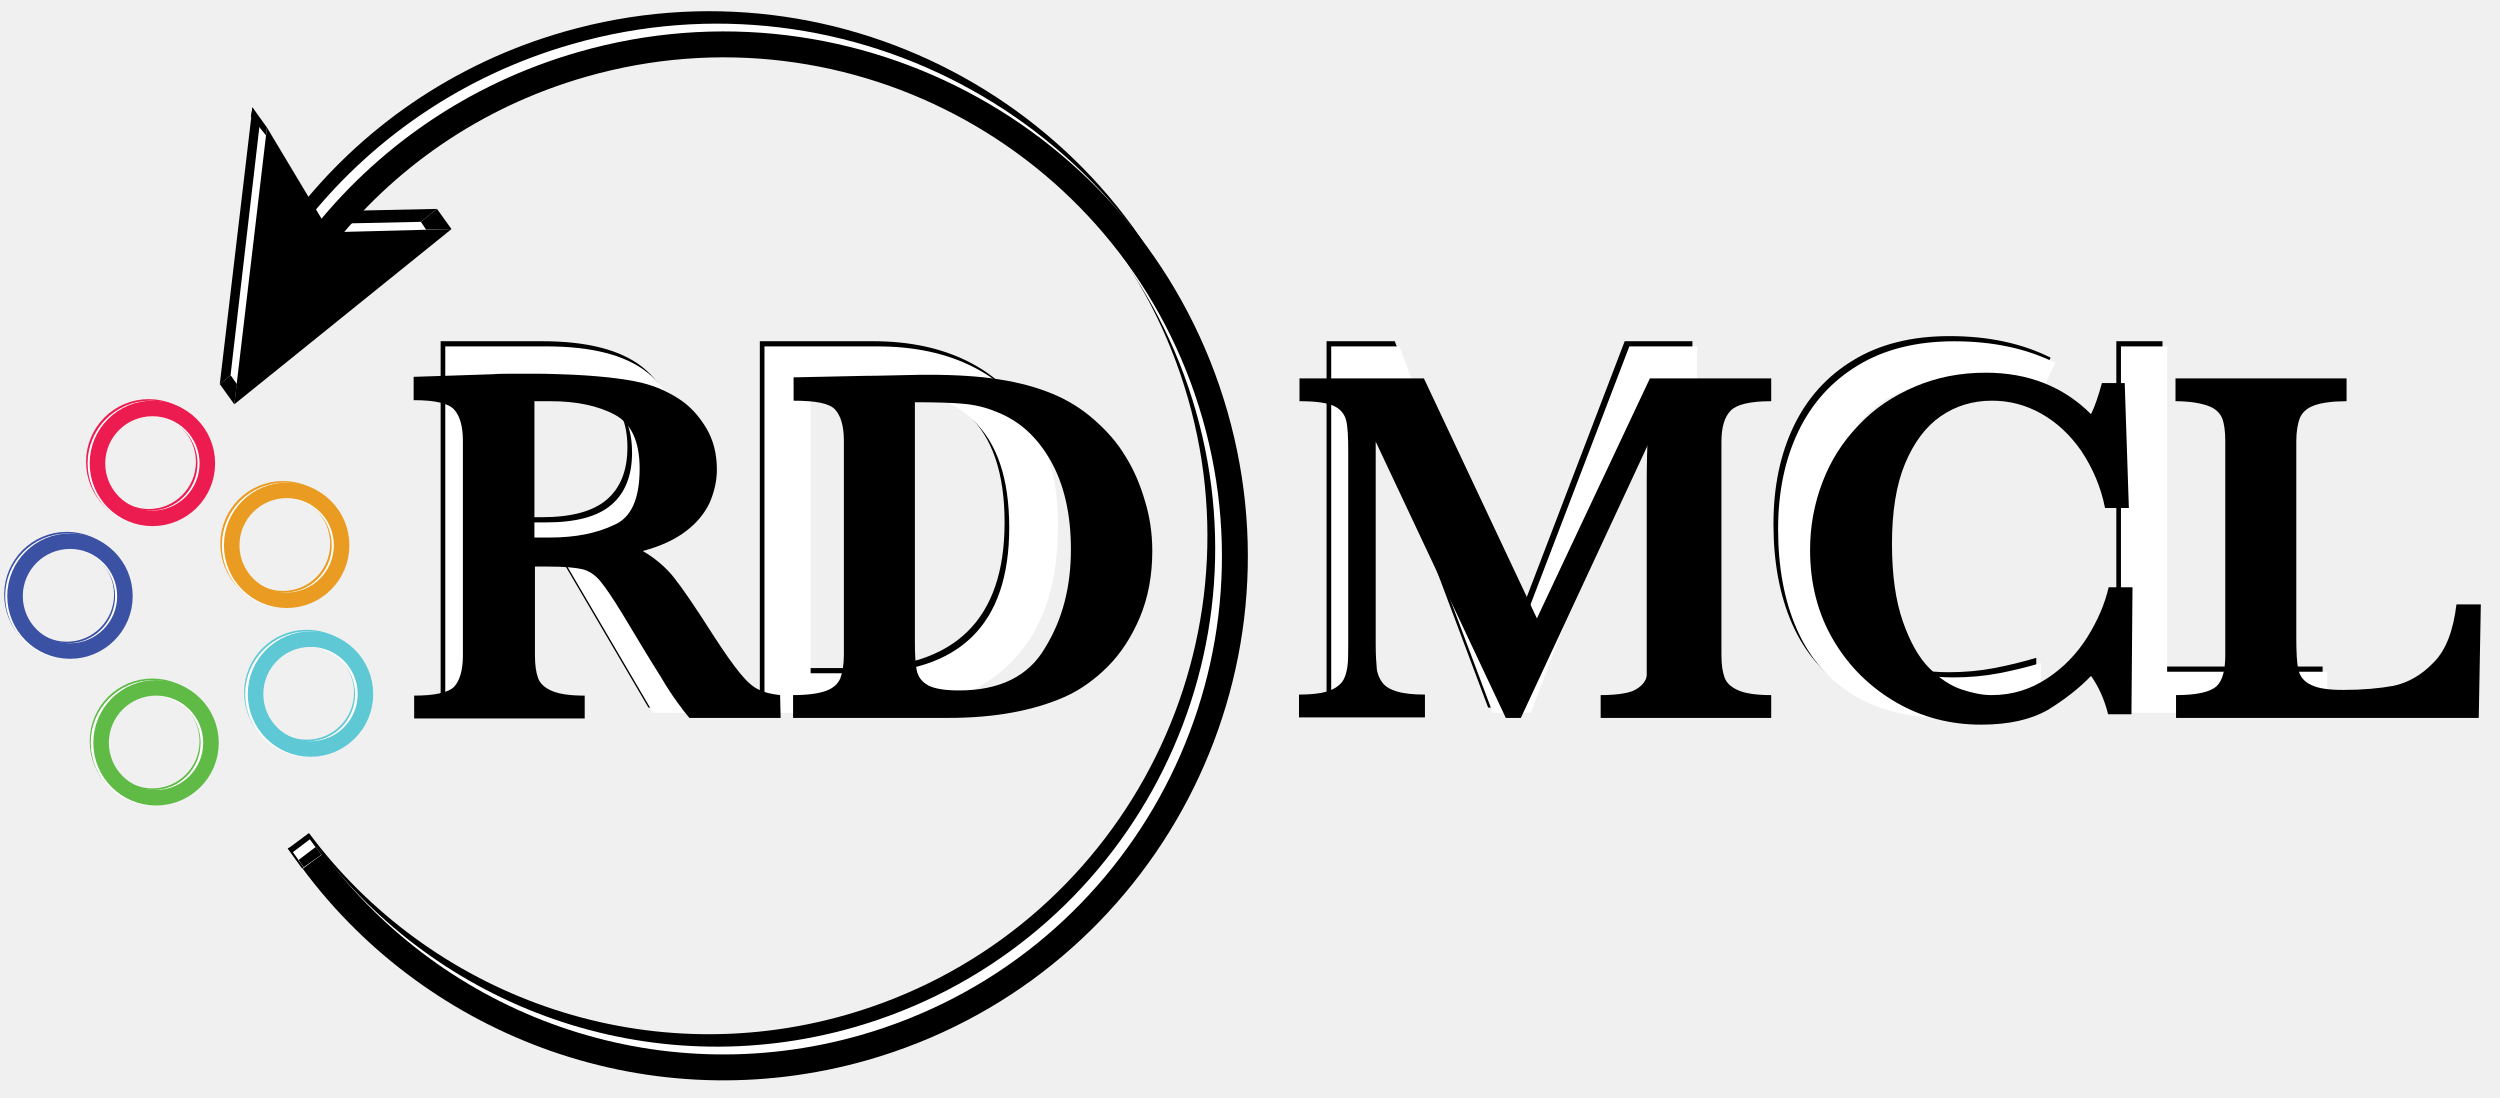
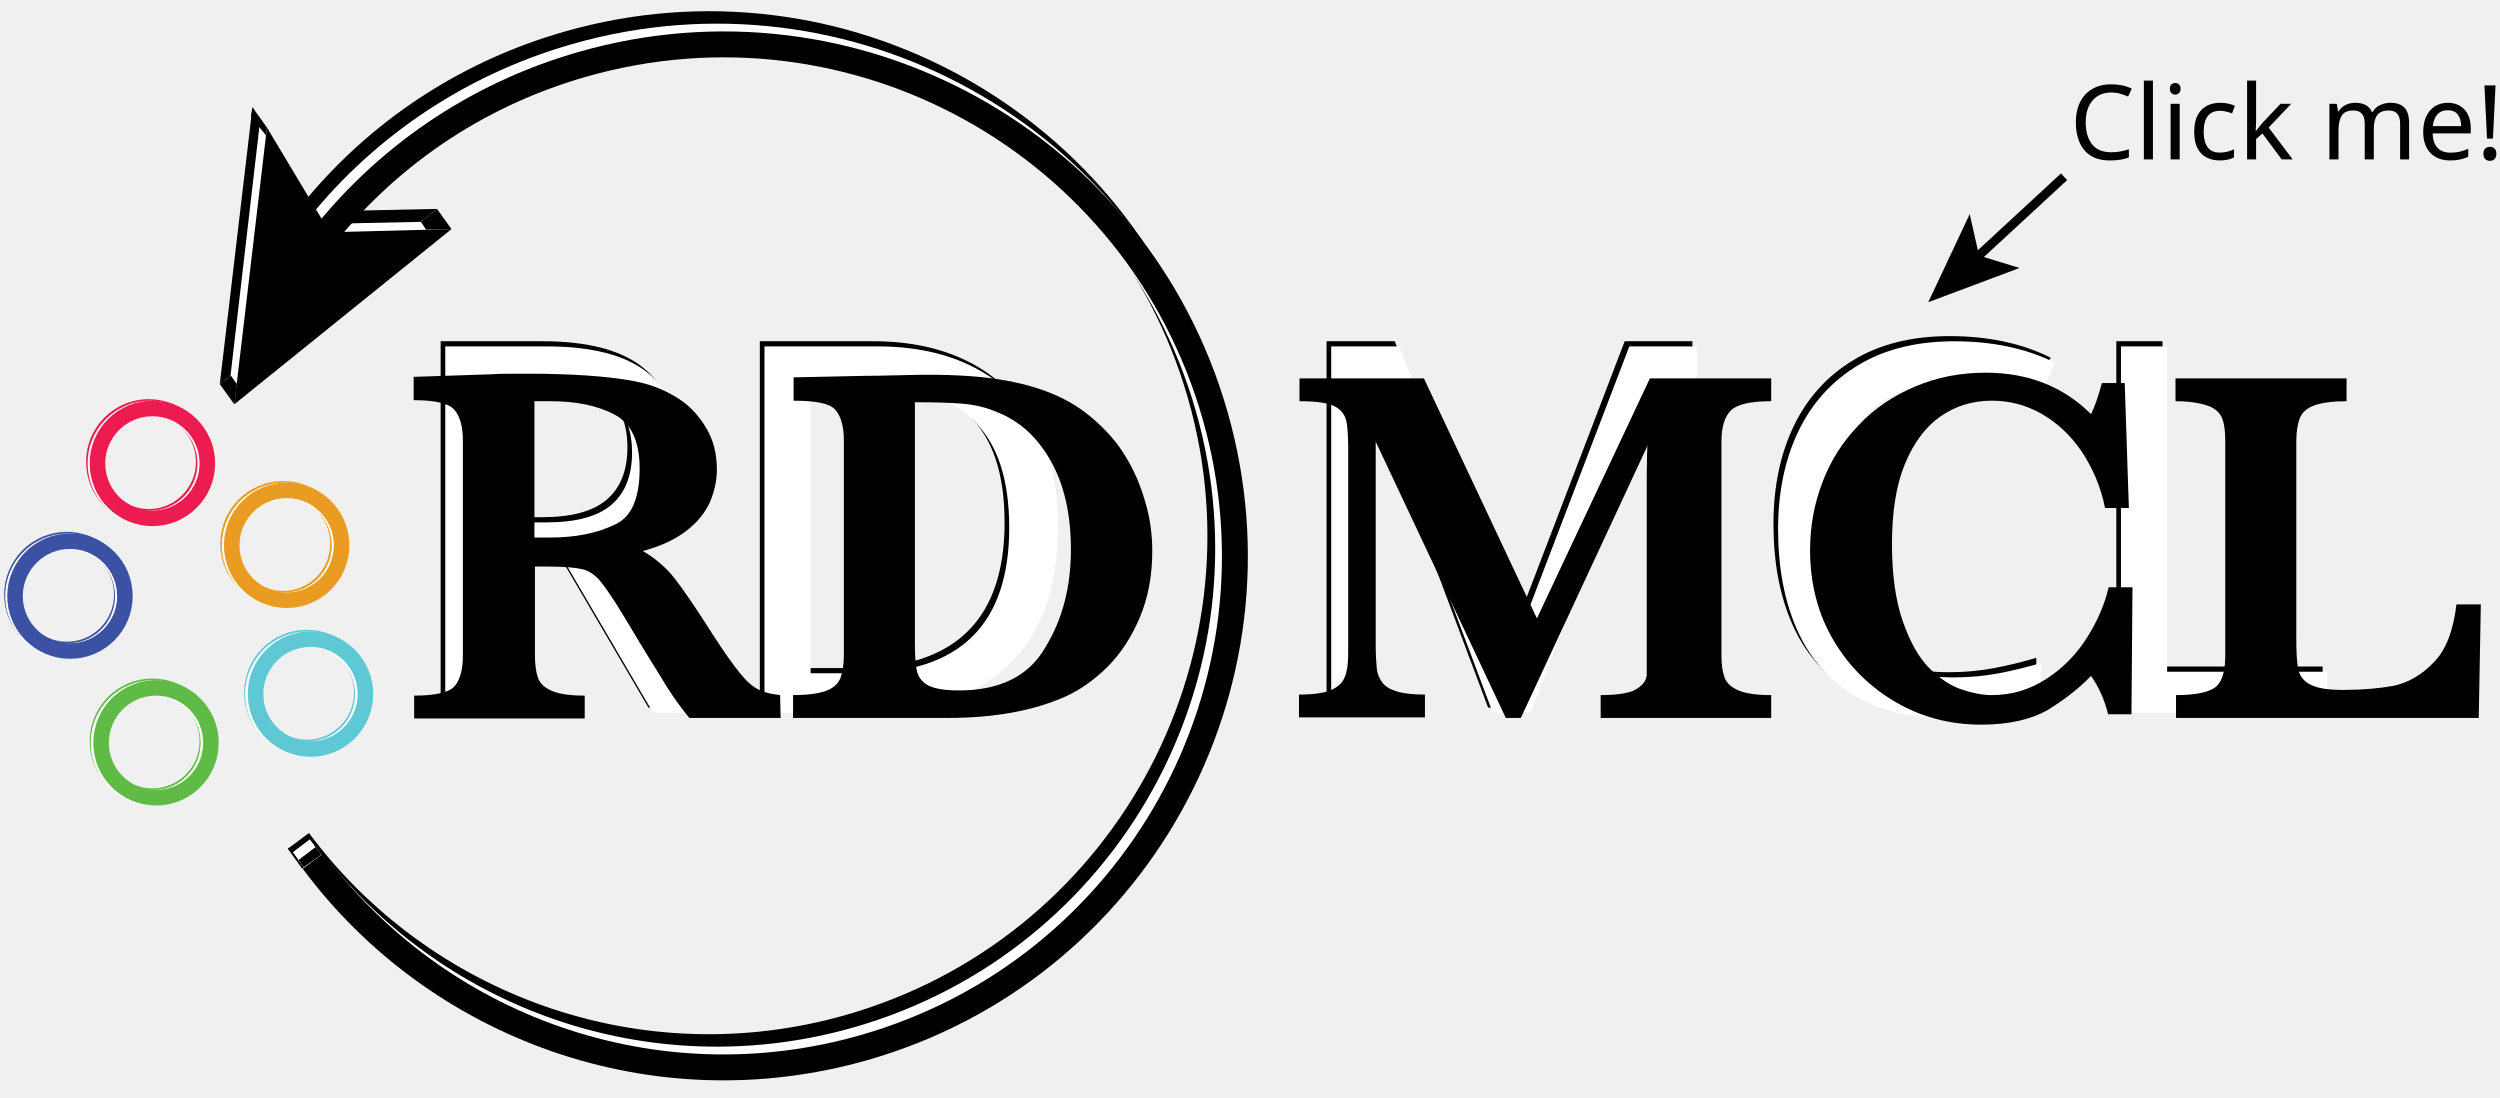
<svg xmlns="http://www.w3.org/2000/svg" version="1.1" id="Layer_1" x="0px" y="0px" viewBox="0 0 482.3 211.7" style="enable-background:new 0 0 482.3 211.7;" xml:space="preserve">
  <style type="text/css">
	.st0{fill:none;stroke:#3B51A3;stroke-width:3;stroke-miterlimit:10;}
	.st1{fill:none;stroke:#FFFFFF;stroke-width:3;stroke-miterlimit:10;}
	.st2{fill:none;stroke:#ED1C50;stroke-width:3;stroke-miterlimit:10;}
	.st3{fill:none;stroke:#EA9C22;stroke-width:3;stroke-miterlimit:10;}
	.st4{fill:none;stroke:#5EC8D5;stroke-width:3;stroke-miterlimit:10;}
	.st5{fill:none;stroke:#5FBB46;stroke-width:3;stroke-miterlimit:10;}
	.st6{font-family:'Baskerville-SemiBold';}
	.st7{font-size:99px;}
	.st8{fill:#FFFFFF;}
	.st9{fill:none;stroke:#000000;stroke-width:5;stroke-miterlimit:10;}
	.st10{fill:none;stroke:#FFFFFF;stroke-width:5;stroke-miterlimit:10;}
+ 	.st11{fill:none;stroke:#000000;stroke-width:1.75;stroke-miterlimit:10;}
+ 	.st12{font-family:'Futura-CondensedMedium';}
+ 	.st13{font-size:20px;}
</style>
  <circle class="st0" cx="12.9" cy="114.7" r="10.6" />
  <circle class="st1" cx="13.1" cy="115" r="10.6" />
  <circle class="st0" cx="13.5" cy="115" r="10.6" />
  <circle class="st2" cx="28.7" cy="89.1" r="10.6" />
  <circle class="st1" cx="29" cy="89.4" r="10.6" />
  <circle class="st2" cx="29.4" cy="89.4" r="10.6" />
  <circle class="st3" cx="54.6" cy="104.9" r="10.6" />
  <circle class="st1" cx="54.9" cy="105.2" r="10.6" />
  <circle class="st3" cx="55.3" cy="105.2" r="10.6" />
  <circle class="st4" cx="59.2" cy="133.6" r="10.6" />
  <circle class="st1" cx="59.4" cy="133.9" r="10.6" />
  <circle class="st4" cx="59.9" cy="133.9" r="10.6" />
  <circle class="st5" cx="29.4" cy="143" r="10.6" />
  <circle class="st1" cx="29.6" cy="143.3" r="10.6" />
  <circle class="st5" cx="30.1" cy="143.3" r="10.6" />
  <text transform="matrix(1 0 0 1 75.3989 136.5137)" class="st6 st7">RD</text>
  <text transform="matrix(1 0 0 1 246.3115 136.5137)" class="st6 st7">MCL</text>
  <text transform="matrix(1 0 0 1 76.2935 137.5137)" class="st8 st6 st7">RD</text>
  <text transform="matrix(1 0 0 1 247.2061 137.5137)" class="st8 st6 st7">MCL</text>
  <g>
-     <path class="st9" d="M58.8,42.8c12.4-16,29.8-28.3,50.8-34.3c52.4-15,107,15.3,122,67.7c15,52.4-15.3,107-67.7,122   c-40.6,11.6-82.5-4-106.3-36" />
+     <path class="st9" d="M58.8,42.8c12.4-16,29.8-28.3,50.8-34.3c52.4-15,107,15.3,122,67.7s-15.3,107-67.7,122   c-40.6,11.6-82.5-4-106.3-36" />
    <g>
      <polygon points="42.4,74.1 84.3,40.3 60.8,40.8 48.7,20.7   " />
    </g>
  </g>
  <g>
-     <path d="M150.6,138.5H133c-0.6-0.7-1.4-1.7-2.4-3.1c-1-1.4-2-2.9-3.1-4.8c-1.1-1.8-2.1-3.3-2.8-4.5l-4.4-7.3   c-2-3.3-3.5-5.5-4.5-6.7c-1-1.2-2.2-2-3.5-2.3c-1.3-0.3-3.5-0.5-6.6-0.5h-2.5v17.1c0,1.8,0.2,3.3,0.6,4.4s1.3,1.9,2.7,2.5   c1.4,0.6,3.5,0.9,6.3,0.9v4.4H79.9v-4.4c4,0,6.6-0.6,7.7-1.7c1.1-1.2,1.7-3.2,1.7-6V85c0-2.8-0.6-4.8-1.7-6   c-1.1-1.2-3.7-1.8-7.8-1.8v-4.5L95,72.2c1.2-0.1,2.5-0.1,4-0.1c1.5,0,2.9,0,4.2,0c1,0,2.7,0,5,0.1c3.3,0.1,6.3,0.3,9.1,0.6   c2.8,0.3,5.1,0.7,6.7,1.1c2.4,0.6,4.7,1.6,6.9,3c2.2,1.4,3.9,3.3,5.3,5.6s2.1,5,2.1,8.1c0,2.2-0.5,4.3-1.4,6.4   c-1,2.1-2.5,3.9-4.6,5.5c-2.1,1.6-4.9,2.9-8.3,3.8c2.4,1.4,4.4,3.1,6,5.1c1.6,2,4.2,5.8,7.7,11.3c2,3.1,3.7,5.5,5,7.1   c1.3,1.6,2.5,2.7,3.6,3.2c1.1,0.6,2.5,0.9,4.2,1.1L150.6,138.5L150.6,138.5z M123.4,90.4c0-5.2-1.6-8.7-4.8-10.4s-7.3-2.6-12.4-2.6   c-0.7,0-1.3,0-1.7,0c-0.4,0-0.9,0-1.4,0v26.3h3c4.9,0,8.9-0.8,12.3-2.4C121.8,99.9,123.4,96.2,123.4,90.4z" />
-     <path d="M222.3,106.3c0,4.7-0.8,9-2.4,12.8c-1.6,3.8-3.7,7-6.2,9.5c-2.5,2.5-5.3,4.5-8.2,5.8c-6.1,2.7-13.6,4.1-22.5,4.1H153v-4.4   c2.8,0,4.9-0.3,6.3-0.8c1.4-0.5,2.3-1.3,2.8-2.4c0.4-1.1,0.7-2.6,0.7-4.5V85c0-2.8-0.6-4.8-1.7-6s-3.8-1.7-8-1.7v-4.5l14.1-0.3   c0.5,0,2.4,0,5.9-0.1c3.4-0.1,5.4-0.1,6-0.1c5.4,0,9.9,0.3,13.7,0.9s7.2,1.5,10.3,2.8c2.9,1.2,5.5,2.8,7.9,4.9   c2.4,2.1,4.5,4.4,6.1,7.1c1.7,2.7,2.9,5.6,3.8,8.7C221.8,99.6,222.3,102.9,222.3,106.3z M206.6,106c0-6.8-1.3-12.5-3.9-17.1   c-2.6-4.6-6.1-7.8-10.6-9.5c-1.9-0.8-4-1.3-6.2-1.5c-2.2-0.2-5.3-0.3-9.4-0.3v46.1c0,2.6,0.1,4.6,0.4,5.8c0.3,1.2,1,2.1,2.3,2.8   c1.3,0.6,3.2,0.9,5.8,0.9c7.8,0,13.4-2.7,16.6-8.2C205,119.5,206.6,113.2,206.6,106z" />
+     <path d="M150.6,138.5H133c-0.6-0.7-1.4-1.7-2.4-3.1c-1-1.4-2-2.9-3.1-4.8c-1.1-1.8-2.1-3.3-2.8-4.5l-4.4-7.3   c-2-3.3-3.5-5.5-4.5-6.7s-2.2-2-3.5-2.3s-3.5-0.5-6.6-0.5h-2.5v17.1c0,1.8,0.2,3.3,0.6,4.4s1.3,1.9,2.7,2.5   c1.4,0.6,3.5,0.9,6.3,0.9v4.4H79.9v-4.4c4,0,6.6-0.6,7.7-1.7c1.1-1.2,1.7-3.2,1.7-6V85c0-2.8-0.6-4.8-1.7-6s-3.7-1.8-7.8-1.8v-4.5   L95,72.2c1.2-0.1,2.5-0.1,4-0.1s2.9,0,4.2,0c1,0,2.7,0,5,0.1c3.3,0.1,6.3,0.3,9.1,0.6c2.8,0.3,5.1,0.7,6.7,1.1   c2.4,0.6,4.7,1.6,6.9,3s3.9,3.3,5.3,5.6s2.1,5,2.1,8.1c0,2.2-0.5,4.3-1.4,6.4c-1,2.1-2.5,3.9-4.6,5.5s-4.9,2.9-8.3,3.8   c2.4,1.4,4.4,3.1,6,5.1s4.2,5.8,7.7,11.3c2,3.1,3.7,5.5,5,7.1s2.5,2.7,3.6,3.2c1.1,0.6,2.5,0.9,4.2,1.1L150.6,138.5L150.6,138.5z    M123.4,90.4c0-5.2-1.6-8.7-4.8-10.4s-7.3-2.6-12.4-2.6c-0.7,0-1.3,0-1.7,0c-0.4,0-0.9,0-1.4,0v26.3h3c4.9,0,8.9-0.8,12.3-2.4   C121.8,99.9,123.4,96.2,123.4,90.4z" />
+     <path d="M222.3,106.3c0,4.7-0.8,9-2.4,12.8c-1.6,3.8-3.7,7-6.2,9.5s-5.3,4.5-8.2,5.8c-6.1,2.7-13.6,4.1-22.5,4.1h-30v-4.4   c2.8,0,4.9-0.3,6.3-0.8c1.4-0.5,2.3-1.3,2.8-2.4c0.4-1.1,0.7-2.6,0.7-4.5V85c0-2.8-0.6-4.8-1.7-6s-3.8-1.7-8-1.7v-4.5l14.1-0.3   c0.5,0,2.4,0,5.9-0.1c3.4-0.1,5.4-0.1,6-0.1c5.4,0,9.9,0.3,13.7,0.9s7.2,1.5,10.3,2.8c2.9,1.2,5.5,2.8,7.9,4.9s4.5,4.4,6.1,7.1   c1.7,2.7,2.9,5.6,3.8,8.7C221.8,99.6,222.3,102.9,222.3,106.3z M206.6,106c0-6.8-1.3-12.5-3.9-17.1c-2.6-4.6-6.1-7.8-10.6-9.5   c-1.9-0.8-4-1.3-6.2-1.5s-5.3-0.3-9.4-0.3v46.1c0,2.6,0.1,4.6,0.4,5.8c0.3,1.2,1,2.1,2.3,2.8c1.3,0.6,3.2,0.9,5.8,0.9   c7.8,0,13.4-2.7,16.6-8.2C205,119.5,206.6,113.2,206.6,106z" />
  </g>
  <g>
-     <path d="M341.7,138.5h-32.9v-4.4c2.8,0,4.9-0.3,6.2-0.8c1.3-0.6,2.2-1.4,2.6-2.5c0.4-1.1,0.6-2.6,0.6-4.4V85.2l-24.8,53.3h-2.9   l-25.1-53.3v39c0,2.1,0.1,3.6,0.2,4.7c0.1,1.1,0.5,2,1.1,2.8c0.6,0.8,1.5,1.3,2.8,1.7c1.3,0.4,3.1,0.6,5.4,0.6v4.4h-24.3v-4.4   c2.3,0,4.1-0.2,5.4-0.6c1.3-0.4,2.2-1,2.8-1.7s0.9-1.7,1.1-2.8s0.2-2.7,0.2-4.7V87.1c0-2.8-0.1-4.8-0.4-6c-0.3-1.2-1.1-2.2-2.4-2.8   c-1.3-0.6-3.5-0.9-6.6-0.9V73h24l21.8,46.3L318.3,73h23.4v4.4c-4,0-6.6,0.6-7.8,1.8c-1.2,1.2-1.8,3.2-1.8,6v41.2   c0,1.8,0.2,3.2,0.6,4.3c0.4,1.1,1.3,1.9,2.7,2.5c1.4,0.6,3.5,0.9,6.3,0.9L341.7,138.5L341.7,138.5z" />
-     <path d="M411.2,137.8h-4.5c-0.7-2.8-1.8-5.3-3.3-7.4c-2.4,2.5-5.3,4.7-8.4,6.6c-3.2,1.8-7.4,2.8-12.8,2.8c-5.9,0-11.4-1.4-16.4-4.3   c-5-2.9-9.1-6.9-12.1-12c-3-5.1-4.5-10.9-4.5-17.4c0-4.6,0.8-8.9,2.4-13.1c1.6-4.2,3.9-7.8,7-11c3-3.2,6.6-5.6,10.8-7.4   c4.2-1.8,8.7-2.7,13.7-2.7c8.2,0,15,2.7,20.3,8c0.7-1.4,1.4-3.4,2.1-6h4.4l0.8,24.1h-4.6c-0.8-4.1-2.4-7.7-4.5-10.9   c-2.2-3.2-4.8-5.6-7.8-7.3c-3-1.7-6.2-2.5-9.5-2.5c-3.7,0-7,1-9.9,3c-2.9,2-5.2,5.1-6.9,9.2c-1.7,4.1-2.5,9.3-2.5,15.4   c0,6,0.7,11,2.1,15c1.4,4,3.1,7,5.1,9c2,2,4.1,3.4,6.2,4.1c2.1,0.7,4,1.1,5.8,1.1c4,0,7.5-1.1,10.7-3.2c3.2-2.1,5.8-4.8,7.8-8   c2-3.2,3.4-6.5,4.1-9.6h4.6L411.2,137.8L411.2,137.8z" />
-     <path d="M478.6,116.6l-0.4,21.9h-58.4v-4.4c4,0,6.6-0.6,7.8-1.7s1.7-3.2,1.7-6V85.1c0-1.9-0.2-3.4-0.6-4.4c-0.4-1-1.3-1.9-2.7-2.4   s-3.5-0.9-6.3-0.9V73h33v4.4c-2.7,0-4.8,0.3-6.2,0.8c-1.4,0.5-2.3,1.3-2.8,2.4c-0.4,1-0.7,2.6-0.7,4.5v37.7c0,3,0.1,5.1,0.4,6.4   c0.3,1.3,1.1,2.3,2.4,2.9c1.3,0.7,3.4,1,6.3,1c3.7,0,7-0.3,9.7-0.8c2.8-0.6,5.4-2.1,7.7-4.5c2.4-2.4,3.8-6.2,4.4-11.2L478.6,116.6   L478.6,116.6z" />
+     <path d="M341.7,138.5h-32.9v-4.4c2.8,0,4.9-0.3,6.2-0.8c1.3-0.6,2.2-1.4,2.6-2.5s0.6-2.6,0.6-4.4V85.2l-24.8,53.3h-2.9l-25.1-53.3   v39c0,2.1,0.1,3.6,0.2,4.7c0.1,1.1,0.5,2,1.1,2.8s1.5,1.3,2.8,1.7s3.1,0.6,5.4,0.6v4.4h-24.3V134c2.3,0,4.1-0.2,5.4-0.6   c1.3-0.4,2.2-1,2.8-1.7s0.9-1.7,1.1-2.8s0.2-2.7,0.2-4.7V87.1c0-2.8-0.1-4.8-0.4-6s-1.1-2.2-2.4-2.8c-1.3-0.6-3.5-0.9-6.6-0.9V73   h24l21.8,46.3L318.3,73h23.4v4.4c-4,0-6.6,0.6-7.8,1.8c-1.2,1.2-1.8,3.2-1.8,6v41.2c0,1.8,0.2,3.2,0.6,4.3s1.3,1.9,2.7,2.5   c1.4,0.6,3.5,0.9,6.3,0.9V138.5L341.7,138.5z" />
+     <path d="M411.2,137.8h-4.5c-0.7-2.8-1.8-5.3-3.3-7.4c-2.4,2.5-5.3,4.7-8.4,6.6c-3.2,1.8-7.4,2.8-12.8,2.8c-5.9,0-11.4-1.4-16.4-4.3   c-5-2.9-9.1-6.9-12.1-12c-3-5.1-4.5-10.9-4.5-17.4c0-4.6,0.8-8.9,2.4-13.1s3.9-7.8,7-11c3-3.2,6.6-5.6,10.8-7.4   c4.2-1.8,8.7-2.7,13.7-2.7c8.2,0,15,2.7,20.3,8c0.7-1.4,1.4-3.4,2.1-6h4.4l0.8,24.1h-4.6c-0.8-4.1-2.4-7.7-4.5-10.9   c-2.2-3.2-4.8-5.6-7.8-7.3c-3-1.7-6.2-2.5-9.5-2.5c-3.7,0-7,1-9.9,3s-5.2,5.1-6.9,9.2c-1.7,4.1-2.5,9.3-2.5,15.4c0,6,0.7,11,2.1,15   s3.1,7,5.1,9s4.1,3.4,6.2,4.1c2.1,0.7,4,1.1,5.8,1.1c4,0,7.5-1.1,10.7-3.2c3.2-2.1,5.8-4.8,7.8-8s3.4-6.5,4.1-9.6h4.6L411.2,137.8   L411.2,137.8z" />
+     <path d="M478.6,116.6l-0.4,21.9h-58.4v-4.4c4,0,6.6-0.6,7.8-1.7s1.7-3.2,1.7-6V85.1c0-1.9-0.2-3.4-0.6-4.4s-1.3-1.9-2.7-2.4   s-3.5-0.9-6.3-0.9V73h33v4.4c-2.7,0-4.8,0.3-6.2,0.8c-1.4,0.5-2.3,1.3-2.8,2.4c-0.4,1-0.7,2.6-0.7,4.5v37.7c0,3,0.1,5.1,0.4,6.4   c0.3,1.3,1.1,2.3,2.4,2.9c1.3,0.7,3.4,1,6.3,1c3.7,0,7-0.3,9.7-0.8c2.8-0.6,5.4-2.1,7.7-4.5c2.4-2.4,3.8-6.2,4.4-11.2L478.6,116.6   L478.6,116.6z" />
  </g>
  <g>
-     <path class="st10" d="M60.3,45.2c12.4-16,29.8-28.3,50.8-34.3c52.4-15,107,15.3,122,67.7c15,52.4-15.3,107-67.7,122   c-40.6,11.6-82.5-4-106.3-36" />
+     <path class="st10" d="M60.3,45.2c12.4-16,29.8-28.3,50.8-34.3c52.4-15,107,15.3,122,67.7s-15.3,107-67.7,122   c-40.6,11.6-82.5-4-106.3-36" />
    <g>
      <polygon class="st8" points="44,76.5 85.8,42.7 62.3,43.2 50.2,23.1   " />
    </g>
  </g>
  <g>
-     <path class="st9" d="M61.6,46.7c12.4-16,29.8-28.3,50.8-34.3c52.4-15,107,15.3,122,67.7c15,52.4-15.3,107-67.7,122   c-40.6,11.6-82.5-4-106.3-36" />
+     <path class="st9" d="M61.6,46.7c12.4-16,29.8-28.3,50.8-34.3c52.4-15,107,15.3,122,67.7s-15.3,107-67.7,122   c-40.6,11.6-82.5-4-106.3-36" />
    <g>
      <polygon points="45.2,78 87.1,44.2 63.6,44.8 51.5,24.6   " />
    </g>
  </g>
  <polygon points="45.2,78 42.4,74.1 44.5,72.4 45.7,74.1 " />
  <polygon points="58.3,167.6 55.5,163.7 55.8,163.5 58.6,167.3 " />
  <polygon class="st8" points="58.6,167.3 56.5,164.4 59.8,161.9 62,164.9 " />
  <polygon points="62,164.9 59.2,161.1 59.5,160.9 62.4,164.7 " />
  <polygon points="58.6,167.3 57.6,165.9 60.9,163.4 62,164.9 " />
  <polygon points="82.2,44.3 81.2,42.8 84.3,40.3 87.1,44.2 " />
  <polygon points="51.3,26.1 48.4,22.5 48.7,20.7 51.5,24.6 " />
+   <g>
+     <g>
+       <line class="st11" x1="398.2" y1="34.1" x2="381.1" y2="49.9" />
+       <g>
+         <polygon points="372,58.3 380,41.3 381.8,49.3 389.6,51.7    " />
+       </g>
+     </g>
+   </g>
+   <text transform="matrix(1 0 0 1 399.25 30.75)" class="st12 st13">Click me!</text>
</svg>
